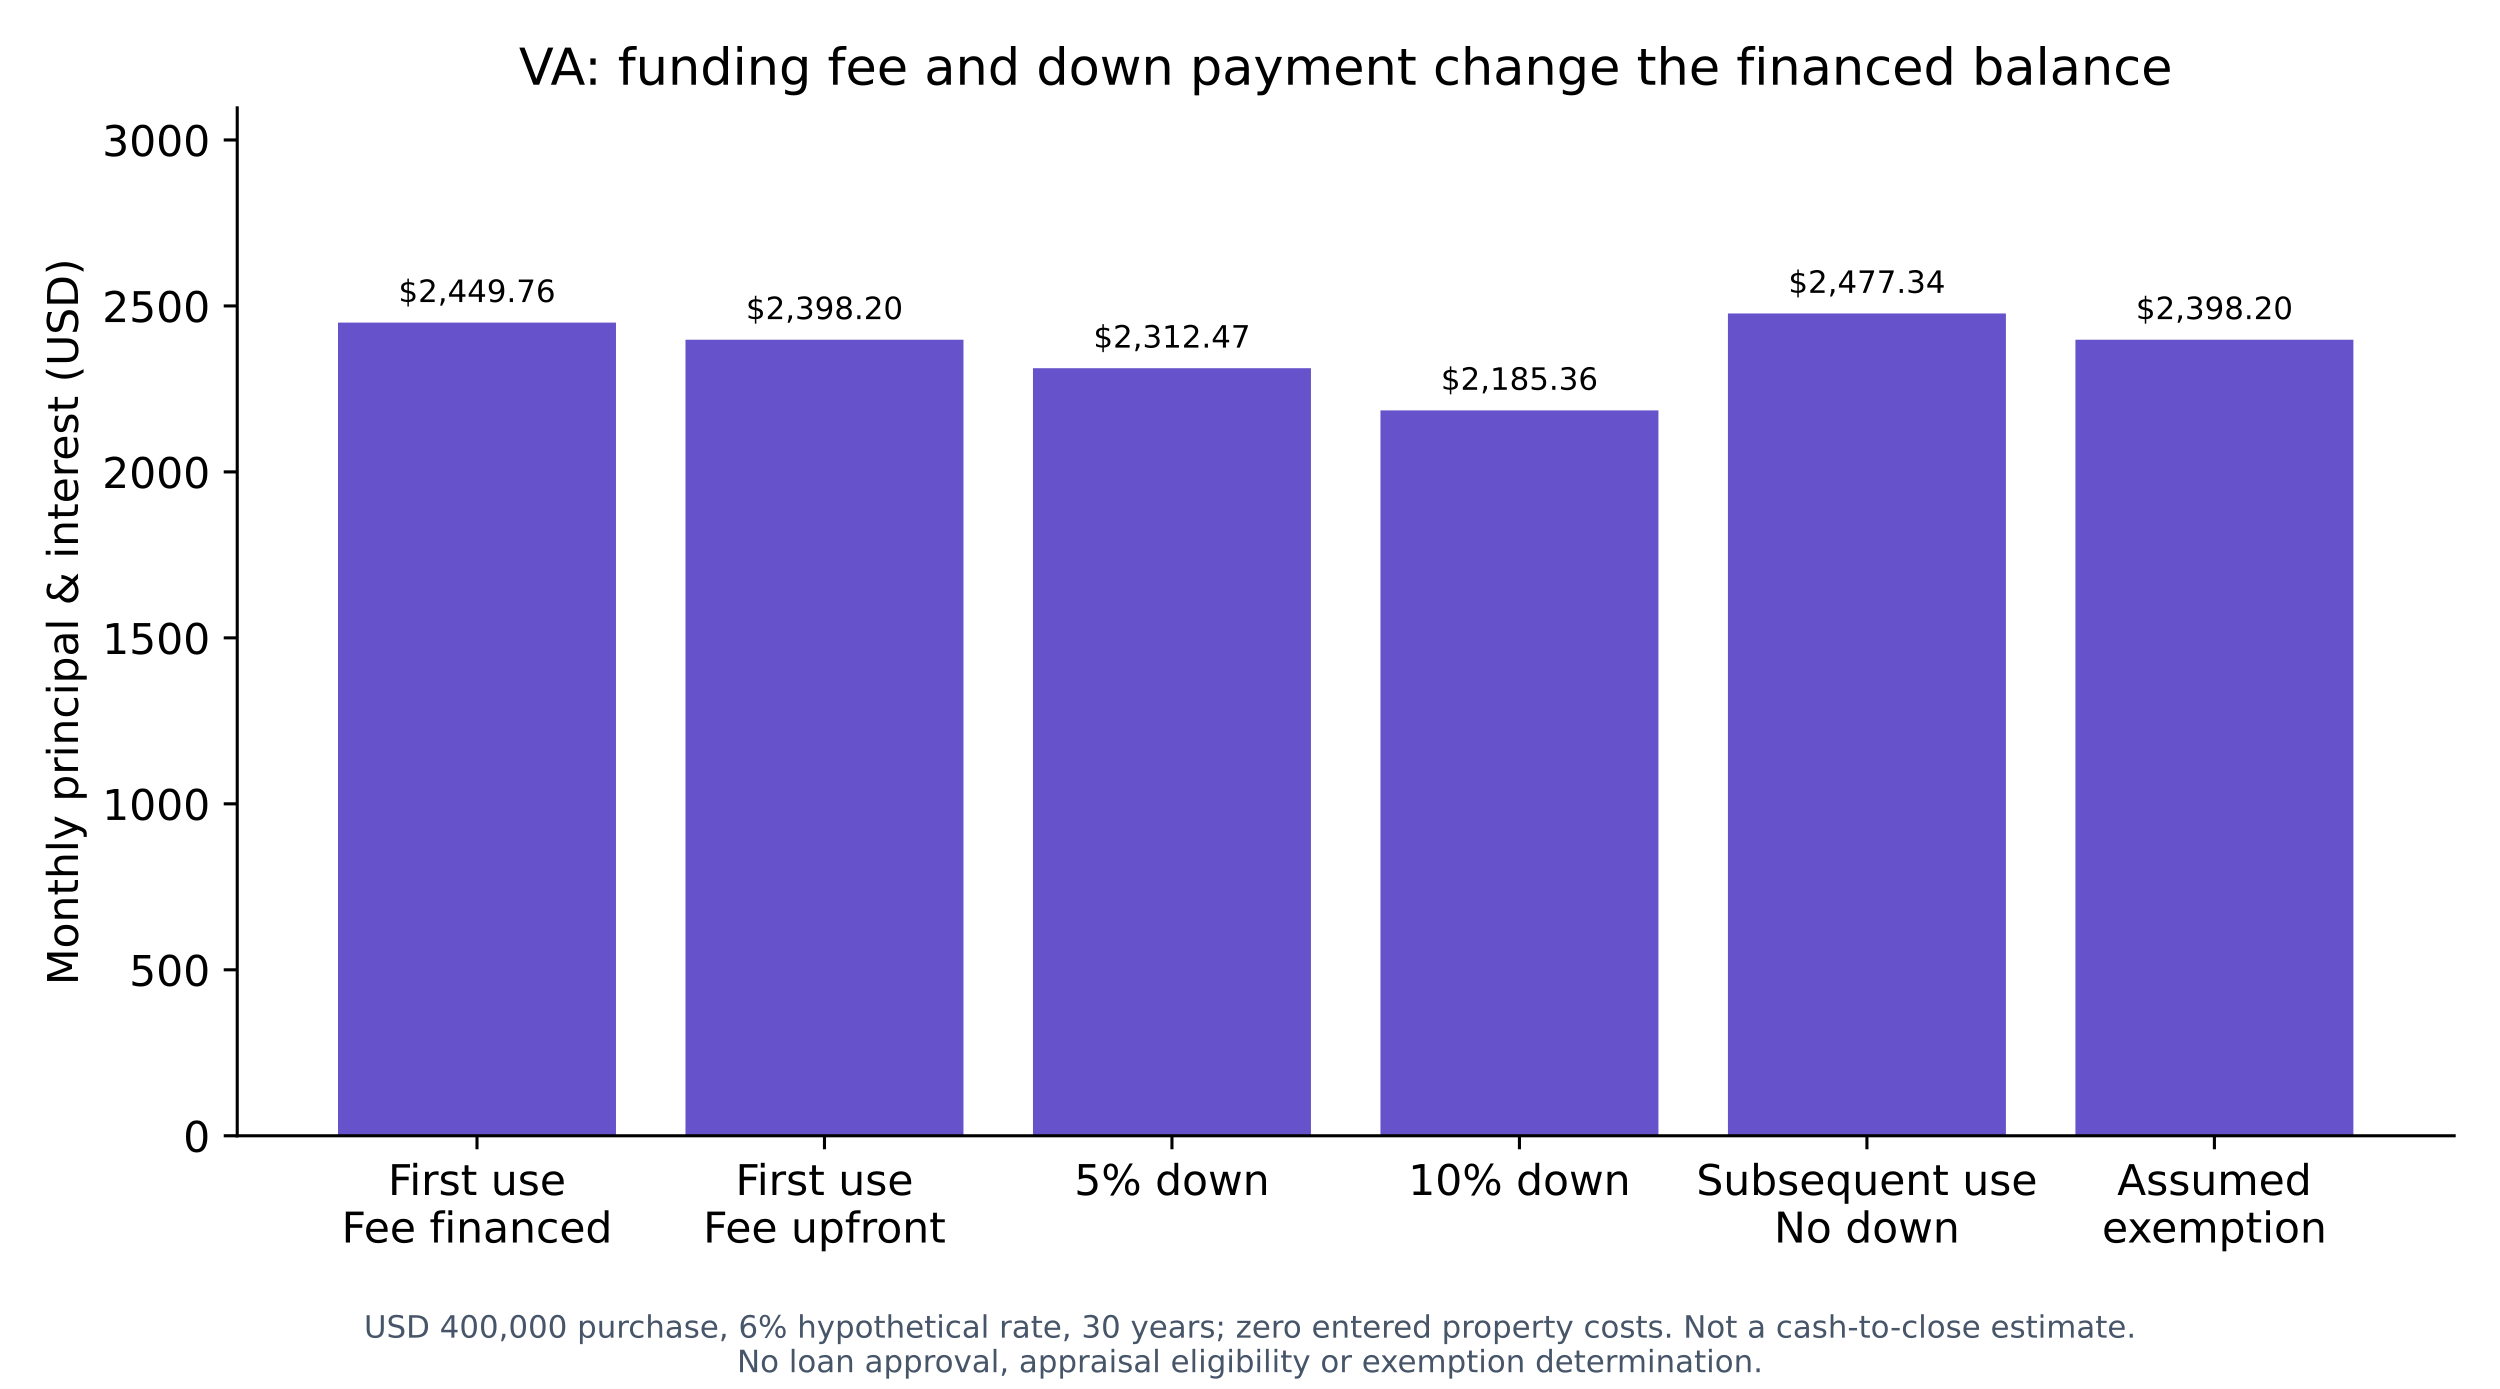
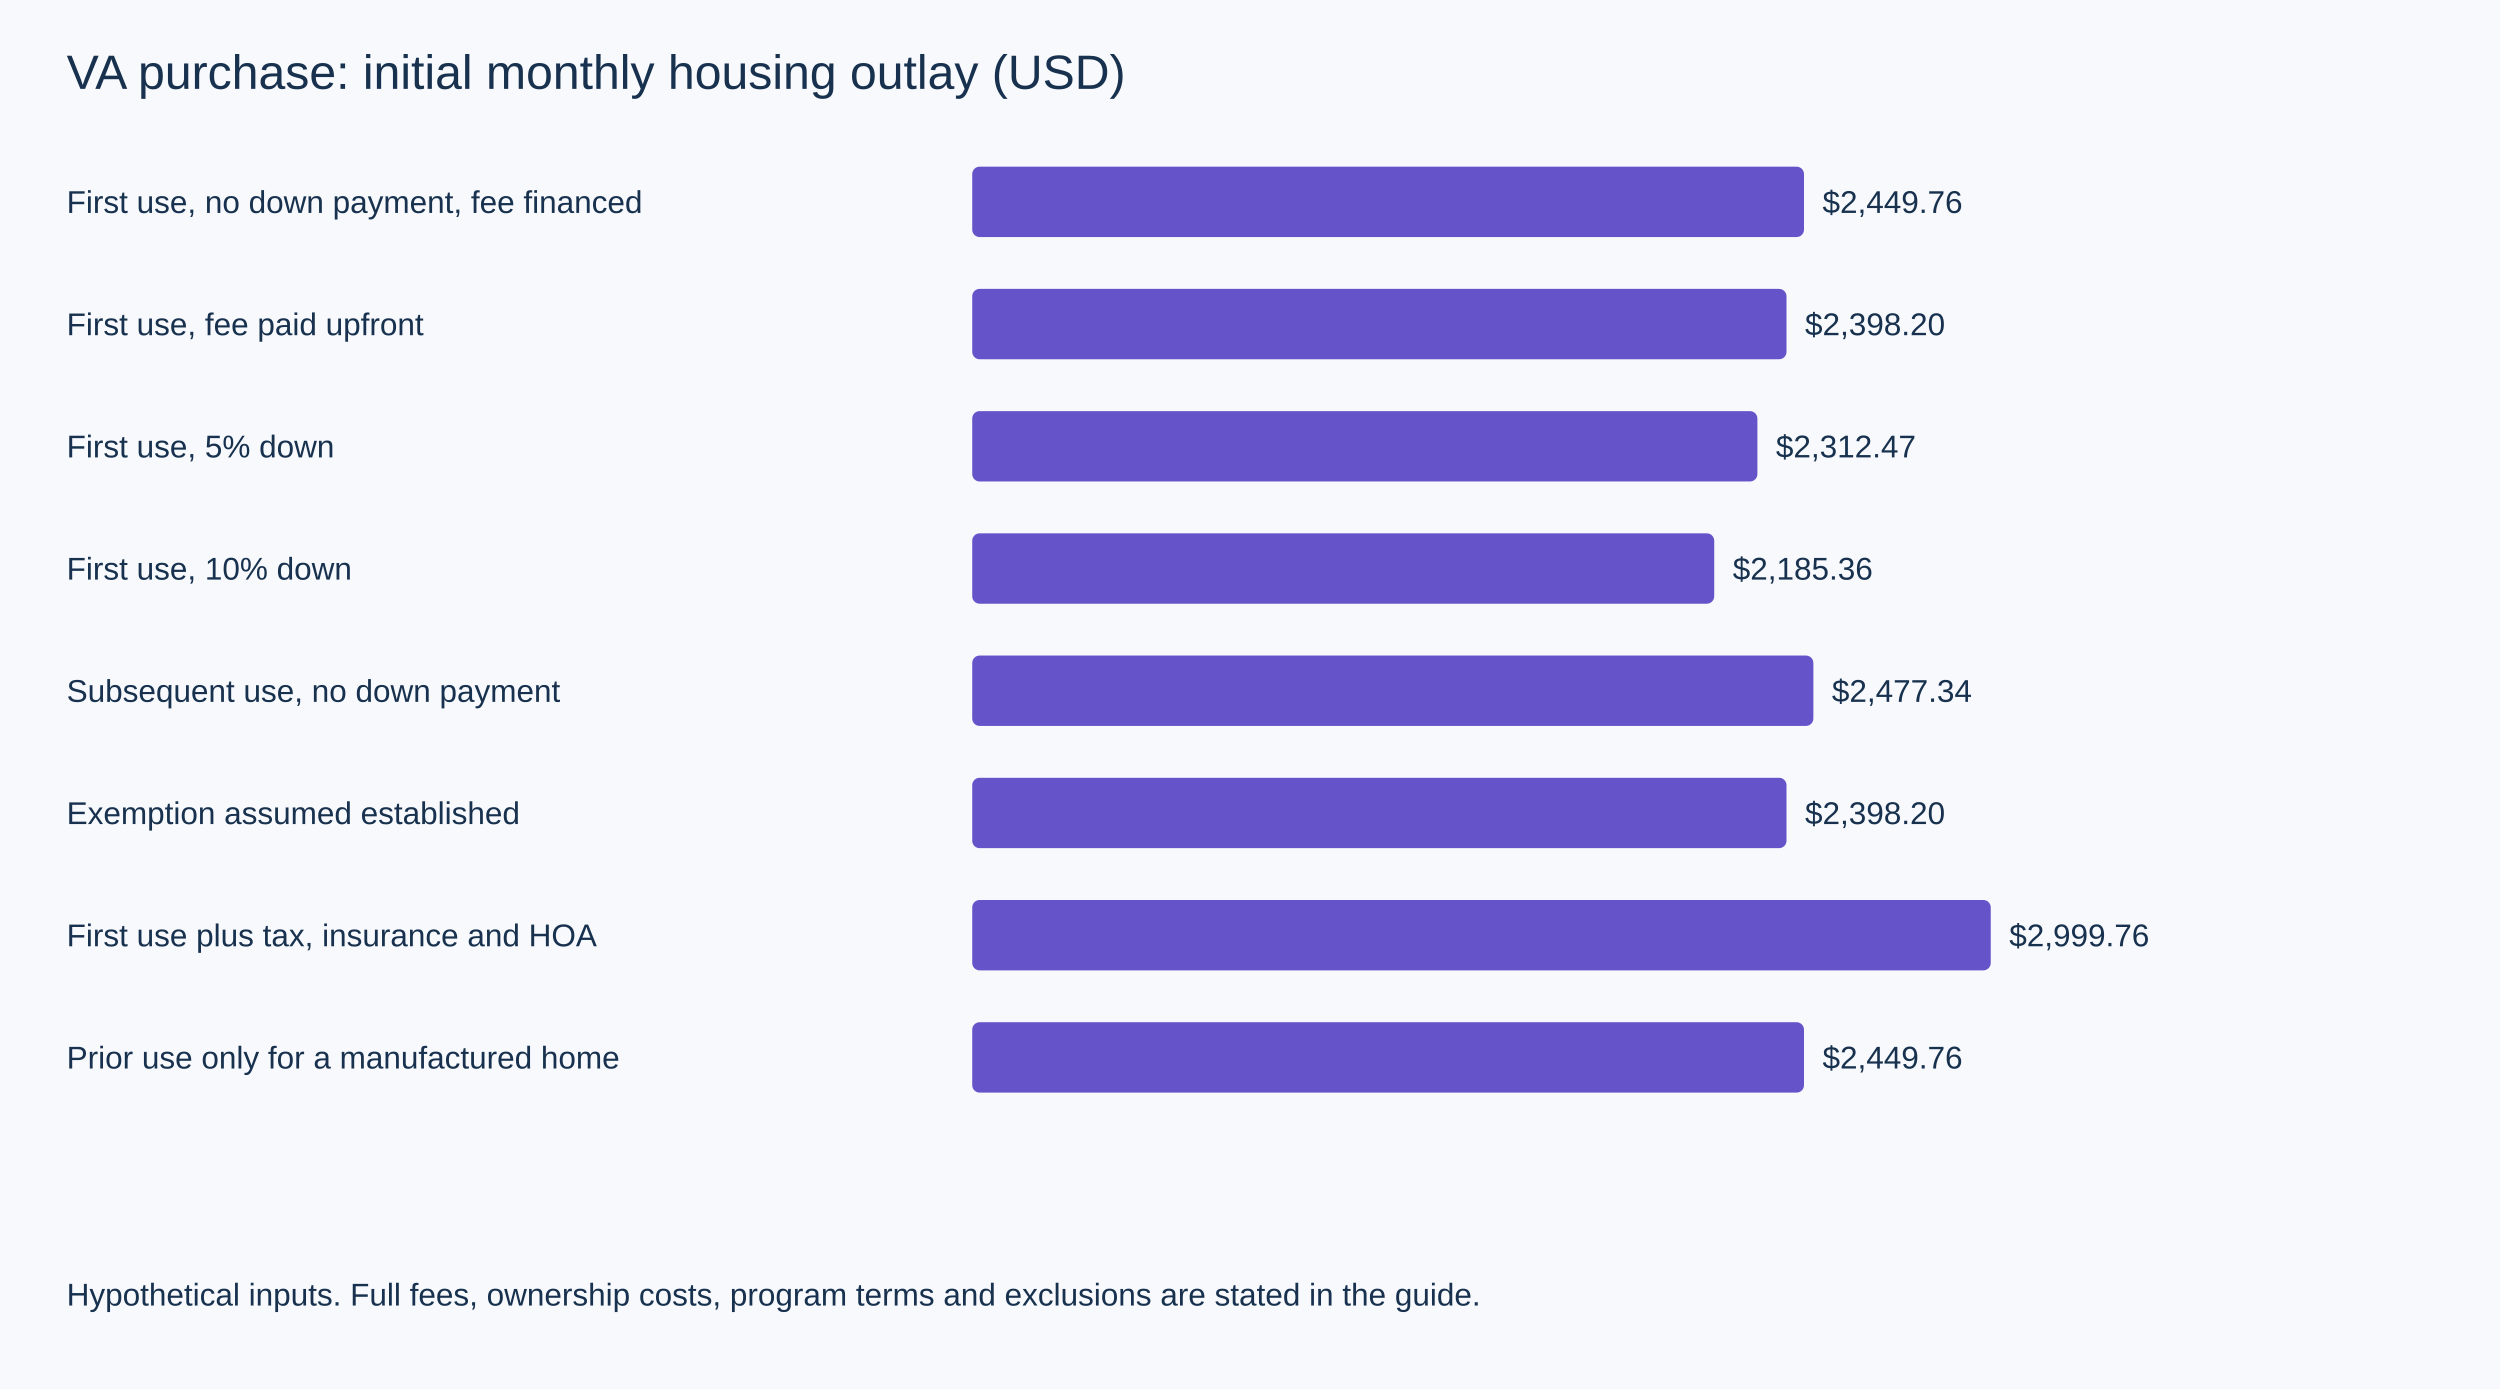
- <svg xmlns="http://www.w3.org/2000/svg" xmlns:xlink="http://www.w3.org/1999/xlink" width="648pt" height="360pt" viewBox="0 0 648 360" version="1.1">
-   <defs>
-     <style type="text/css">*{stroke-linejoin: round; stroke-linecap: butt}</style>
-   </defs>
-   <g id="figure_1">
-     <g id="patch_1">
-       <path d="M 0 360  L 648 360  L 648 0  L 0 0  z " style="fill: #ffffff" />
-     </g>
-     <g id="axes_1">
-       <g id="patch_2">
-         <path d="M 61.49 294.392  L 636.12 294.392  L 636.12 27.96  L 61.49 27.96  z " style="fill: #ffffff" />
-       </g>
-       <g id="patch_3">
-         <path d="M 87.61 294.392  L 159.663 294.392  L 159.663 83.619  L 87.61 83.619  z " clip-path="url(#p2198dceee9)" style="fill: #6653cc" />
-       </g>
-       <g id="patch_4">
-         <path d="M 177.677 294.392  L 249.731 294.392  L 249.731 88.056  L 177.677 88.056  z " clip-path="url(#p2198dceee9)" style="fill: #6653cc" />
-       </g>
-       <g id="patch_5">
-         <path d="M 267.744 294.392  L 339.798 294.392  L 339.798 95.432  L 267.744 95.432  z " clip-path="url(#p2198dceee9)" style="fill: #6653cc" />
-       </g>
-       <g id="patch_6">
-         <path d="M 357.812 294.392  L 429.866 294.392  L 429.866 106.368  L 357.812 106.368  z " clip-path="url(#p2198dceee9)" style="fill: #6653cc" />
-       </g>
-       <g id="patch_7">
-         <path d="M 447.879 294.392  L 519.933 294.392  L 519.933 81.246  L 447.879 81.246  z " clip-path="url(#p2198dceee9)" style="fill: #6653cc" />
-       </g>
-       <g id="patch_8">
-         <path d="M 537.947 294.392  L 610 294.392  L 610 88.056  L 537.947 88.056  z " clip-path="url(#p2198dceee9)" style="fill: #6653cc" />
-       </g>
-       <g id="matplotlib.axis_1">
-         <g id="xtick_1">
-           <g id="line2d_1">
-             <defs>
-               <path id="mee0ac50f35" d="M 0 0  L 0 3.5  " style="stroke: #000000; stroke-width: 0.8" />
-             </defs>
-             <g>
-               <use xlink:href="#mee0ac50f35" x="123.637" y="294.392" style="stroke: #000000; stroke-width: 0.8" />
-             </g>
-           </g>
-           <g id="text_1">
-             <text style="font-size: 11px; font-family: 'DejaVu Sans'" transform="translate(100.5786 309.7503)">First use</text>
-             <text style="font-size: 11px; font-family: 'DejaVu Sans'" transform="translate(88.55338 322.0679)">Fee financed</text>
-           </g>
-         </g>
-         <g id="xtick_2">
-           <g id="line2d_2">
-             <g>
-               <use xlink:href="#mee0ac50f35" x="213.704" y="294.392" style="stroke: #000000; stroke-width: 0.8" />
-             </g>
-           </g>
-           <g id="text_2">
-             <text style="font-size: 11px; font-family: 'DejaVu Sans'" transform="translate(190.646 309.7503)">First use</text>
-             <text style="font-size: 11px; font-family: 'DejaVu Sans'" transform="translate(182.2688 322.0679)">Fee upfront</text>
-           </g>
-         </g>
-         <g id="xtick_3">
-           <g id="line2d_3">
-             <g>
-               <use xlink:href="#mee0ac50f35" x="303.771" y="294.392" style="stroke: #000000; stroke-width: 0.8" />
-             </g>
-           </g>
-           <g id="text_3">
-             <text style="font-size: 11px; font-family: 'DejaVu Sans'; text-anchor: middle" x="303.771" y="309.75" transform="rotate(-0 303.7713 309.7503)">5% down</text>
-           </g>
-         </g>
-         <g id="xtick_4">
-           <g id="line2d_4">
-             <g>
-               <use xlink:href="#mee0ac50f35" x="393.839" y="294.392" style="stroke: #000000; stroke-width: 0.8" />
-             </g>
-           </g>
-           <g id="text_4">
-             <text style="font-size: 11px; font-family: 'DejaVu Sans'; text-anchor: middle" x="393.839" y="309.75" transform="rotate(-0 393.8387 309.7503)">10% down</text>
-           </g>
-         </g>
-         <g id="xtick_5">
-           <g id="line2d_5">
-             <g>
-               <use xlink:href="#mee0ac50f35" x="483.906" y="294.392" style="stroke: #000000; stroke-width: 0.8" />
-             </g>
-           </g>
-           <g id="text_5">
-             <text style="font-size: 11px; font-family: 'DejaVu Sans'" transform="translate(439.7016 309.7503)">Subsequent use</text>
-             <text style="font-size: 11px; font-family: 'DejaVu Sans'" transform="translate(459.8376 322.0679)">No down</text>
-           </g>
-         </g>
-         <g id="xtick_6">
-           <g id="line2d_6">
-             <g>
-               <use xlink:href="#mee0ac50f35" x="573.973" y="294.392" style="stroke: #000000; stroke-width: 0.8" />
-             </g>
-           </g>
-           <g id="text_6">
-             <text style="font-size: 11px; font-family: 'DejaVu Sans'" transform="translate(548.762 309.7503)">Assumed</text>
-             <text style="font-size: 11px; font-family: 'DejaVu Sans'" transform="translate(544.8338 322.0679)">exemption</text>
-           </g>
-         </g>
-       </g>
-       <g id="matplotlib.axis_2">
-         <g id="ytick_1">
-           <g id="line2d_7">
-             <defs>
-               <path id="m6bb45d1511" d="M 0 0  L -3.5 0  " style="stroke: #000000; stroke-width: 0.8" />
-             </defs>
-             <g>
-               <use xlink:href="#m6bb45d1511" x="61.49" y="294.392" style="stroke: #000000; stroke-width: 0.8" />
-             </g>
-           </g>
-           <g id="text_7">
-             <text style="font-size: 11px; font-family: 'DejaVu Sans'; text-anchor: end" x="54.49" y="298.571" transform="rotate(-0 54.49 298.5711)">0</text>
-           </g>
-         </g>
-         <g id="ytick_2">
-           <g id="line2d_8">
-             <g>
-               <use xlink:href="#m6bb45d1511" x="61.49" y="251.373" style="stroke: #000000; stroke-width: 0.8" />
-             </g>
-           </g>
-           <g id="text_8">
-             <text style="font-size: 11px; font-family: 'DejaVu Sans'; text-anchor: end" x="54.49" y="255.552" transform="rotate(-0 54.49 255.5521)">500</text>
-           </g>
-         </g>
-         <g id="ytick_3">
-           <g id="line2d_9">
-             <g>
-               <use xlink:href="#m6bb45d1511" x="61.49" y="208.354" style="stroke: #000000; stroke-width: 0.8" />
-             </g>
-           </g>
-           <g id="text_9">
-             <text style="font-size: 11px; font-family: 'DejaVu Sans'; text-anchor: end" x="54.49" y="212.533" transform="rotate(-0 54.49 212.5331)">1000</text>
-           </g>
-         </g>
-         <g id="ytick_4">
-           <g id="line2d_10">
-             <g>
-               <use xlink:href="#m6bb45d1511" x="61.49" y="165.335" style="stroke: #000000; stroke-width: 0.8" />
-             </g>
-           </g>
-           <g id="text_10">
-             <text style="font-size: 11px; font-family: 'DejaVu Sans'; text-anchor: end" x="54.49" y="169.514" transform="rotate(-0 54.49 169.5142)">1500</text>
-           </g>
-         </g>
-         <g id="ytick_5">
-           <g id="line2d_11">
-             <g>
-               <use xlink:href="#m6bb45d1511" x="61.49" y="122.316" style="stroke: #000000; stroke-width: 0.8" />
-             </g>
-           </g>
-           <g id="text_11">
-             <text style="font-size: 11px; font-family: 'DejaVu Sans'; text-anchor: end" x="54.49" y="126.495" transform="rotate(-0 54.49 126.4952)">2000</text>
-           </g>
-         </g>
-         <g id="ytick_6">
-           <g id="line2d_12">
-             <g>
-               <use xlink:href="#m6bb45d1511" x="61.49" y="79.297" style="stroke: #000000; stroke-width: 0.8" />
-             </g>
-           </g>
-           <g id="text_12">
-             <text style="font-size: 11px; font-family: 'DejaVu Sans'; text-anchor: end" x="54.49" y="83.476" transform="rotate(-0 54.49 83.47616)">2500</text>
-           </g>
-         </g>
-         <g id="ytick_7">
-           <g id="line2d_13">
-             <g>
-               <use xlink:href="#m6bb45d1511" x="61.49" y="36.278" style="stroke: #000000; stroke-width: 0.8" />
-             </g>
-           </g>
-           <g id="text_13">
-             <text style="font-size: 11px; font-family: 'DejaVu Sans'; text-anchor: end" x="54.49" y="40.457" transform="rotate(-0 54.49 40.45716)">3000</text>
-           </g>
-         </g>
-         <g id="text_14">
-           <text style="font-size: 11px; font-family: 'DejaVu Sans'; text-anchor: middle" x="20.207" y="161.176" transform="rotate(-90 20.20734 161.176)">Monthly principal &amp; interest (USD)</text>
-         </g>
-       </g>
-       <g id="patch_9">
-         <path d="M 61.49 294.392  L 61.49 27.96  " style="fill: none; stroke: #000000; stroke-width: 0.8; stroke-linejoin: miter; stroke-linecap: square" />
-       </g>
-       <g id="patch_10">
-         <path d="M 61.49 294.392  L 636.12 294.392  " style="fill: none; stroke: #000000; stroke-width: 0.8; stroke-linejoin: miter; stroke-linecap: square" />
-       </g>
-       <g id="text_15">
-         <text style="font-size: 8px; font-family: 'DejaVu Sans'; text-anchor: middle" x="123.637" y="78.291" transform="rotate(-0 123.6365 78.29063)">$2,449.76</text>
-       </g>
-       <g id="text_16">
-         <text style="font-size: 8px; font-family: 'DejaVu Sans'; text-anchor: middle" x="213.704" y="82.727" transform="rotate(-0 213.7039 82.72686)">$2,398.20</text>
-       </g>
-       <g id="text_17">
-         <text style="font-size: 8px; font-family: 'DejaVu Sans'; text-anchor: middle" x="303.771" y="90.103" transform="rotate(-0 303.7713 90.10339)">$2,312.47</text>
-       </g>
-       <g id="text_18">
-         <text style="font-size: 8px; font-family: 'DejaVu Sans'; text-anchor: middle" x="393.839" y="101.039" transform="rotate(-0 393.8387 101.0392)">$2,185.36</text>
-       </g>
-       <g id="text_19">
-         <text style="font-size: 8px; font-family: 'DejaVu Sans'; text-anchor: middle" x="483.906" y="75.918" transform="rotate(-0 483.9061 75.91776)">$2,477.34</text>
-       </g>
-       <g id="text_20">
-         <text style="font-size: 8px; font-family: 'DejaVu Sans'; text-anchor: middle" x="573.973" y="82.727" transform="rotate(-0 573.9735 82.72686)">$2,398.20</text>
-       </g>
-       <g id="text_21">
-         <text style="font-size: 13.2px; font-family: 'DejaVu Sans'; text-anchor: middle" x="348.805" y="21.96" transform="rotate(-0 348.805 21.96)">VA: funding fee and down payment change the financed balance</text>
-       </g>
-     </g>
-     <g id="text_22">
-       <text style="font-size: 8px; font-family: 'DejaVu Sans'; fill: #475569" transform="translate(94.33 346.7217)">USD 400,000 purchase, 6% hypothetical rate, 30 years; zero entered property costs. Not a cash-to-close estimate.</text>
-       <text style="font-size: 8px; font-family: 'DejaVu Sans'; fill: #475569" transform="translate(191.0412 355.68)">No loan approval, appraisal eligibility or exemption determination.</text>
-     </g>
+ <svg xmlns="http://www.w3.org/2000/svg" width="1350" height="750" viewBox="0 0 1350 750" role="img" aria-labelledby="title desc">
+   <rect width="1350" height="750" fill="#f7f9fc" />
+   <g font-family="Arial,sans-serif" fill="#17314e">
+     <text x="36" y="48" font-size="26">VA purchase: initial monthly housing outlay (USD)</text>
+     <text x="36" y="115" font-size="17">First use, no down payment, fee financed</text>
+     <rect x="525" y="90" width="449.16" height="38" rx="4" fill="#6554c9" />
+     <text x="984.16" y="115" font-size="17">$2,449.76</text>
+     <text x="36" y="181" font-size="17">First use, fee paid upfront</text>
+     <rect x="525" y="156" width="439.71" height="38" rx="4" fill="#6554c9" />
+     <text x="974.71" y="181" font-size="17">$2,398.20</text>
+     <text x="36" y="247" font-size="17">First use, 5% down</text>
+     <rect x="525" y="222" width="423.99" height="38" rx="4" fill="#6554c9" />
+     <text x="958.99" y="247" font-size="17">$2,312.47</text>
+     <text x="36" y="313" font-size="17">First use, 10% down</text>
+     <rect x="525" y="288" width="400.68" height="38" rx="4" fill="#6554c9" />
+     <text x="935.68" y="313" font-size="17">$2,185.36</text>
+     <text x="36" y="379" font-size="17">Subsequent use, no down payment</text>
+     <rect x="525" y="354" width="454.22" height="38" rx="4" fill="#6554c9" />
+     <text x="989.22" y="379" font-size="17">$2,477.34</text>
+     <text x="36" y="445" font-size="17">Exemption assumed established</text>
+     <rect x="525" y="420" width="439.71" height="38" rx="4" fill="#6554c9" />
+     <text x="974.71" y="445" font-size="17">$2,398.20</text>
+     <text x="36" y="511" font-size="17">First use plus tax, insurance and HOA</text>
+     <rect x="525" y="486" width="550.00" height="38" rx="4" fill="#6554c9" />
+     <text x="1085.00" y="511" font-size="17">$2,999.76</text>
+     <text x="36" y="577" font-size="17">Prior use only for a manufactured home</text>
+     <rect x="525" y="552" width="449.16" height="38" rx="4" fill="#6554c9" />
+     <text x="984.16" y="577" font-size="17">$2,449.76</text>
+     <text x="36" y="705" font-size="17">Hypothetical inputs. Full fees, ownership costs, program terms and exclusions are stated in the guide.</text>
  </g>
-   <defs>
-     <clipPath id="p2198dceee9">
-       <rect x="61.49" y="27.96" width="574.63" height="266.432" />
-     </clipPath>
-   </defs>
</svg>
